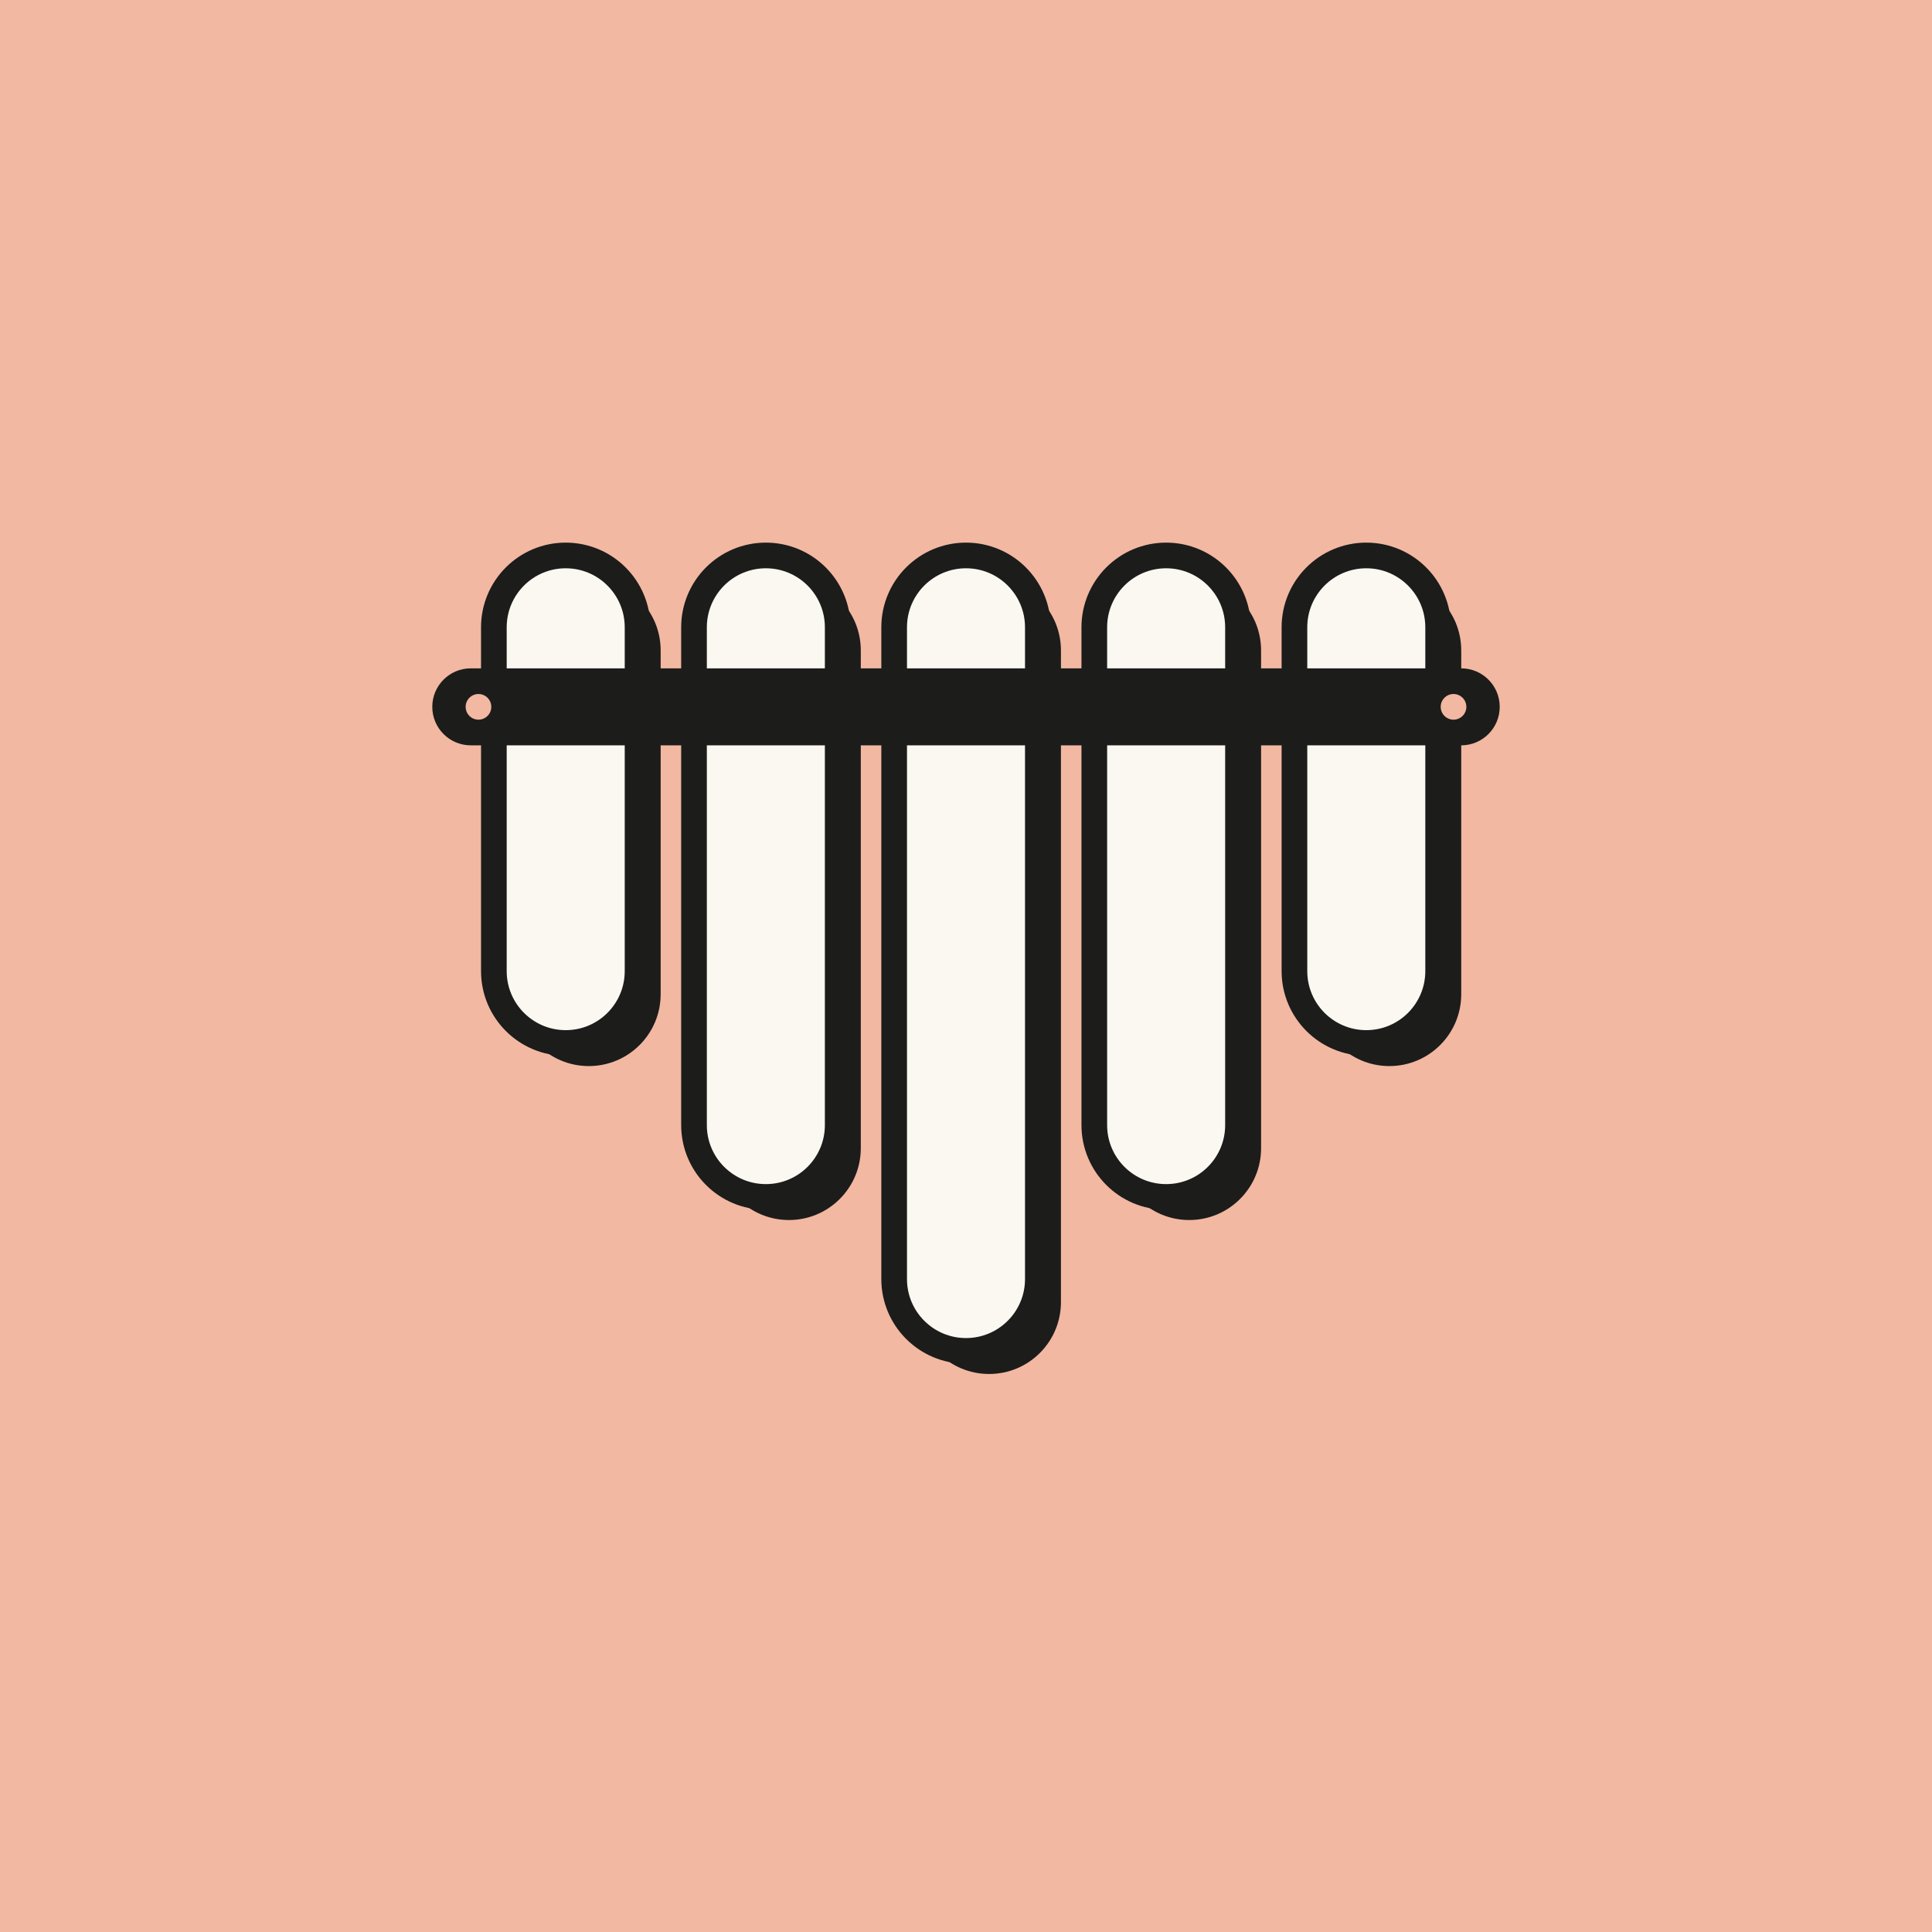
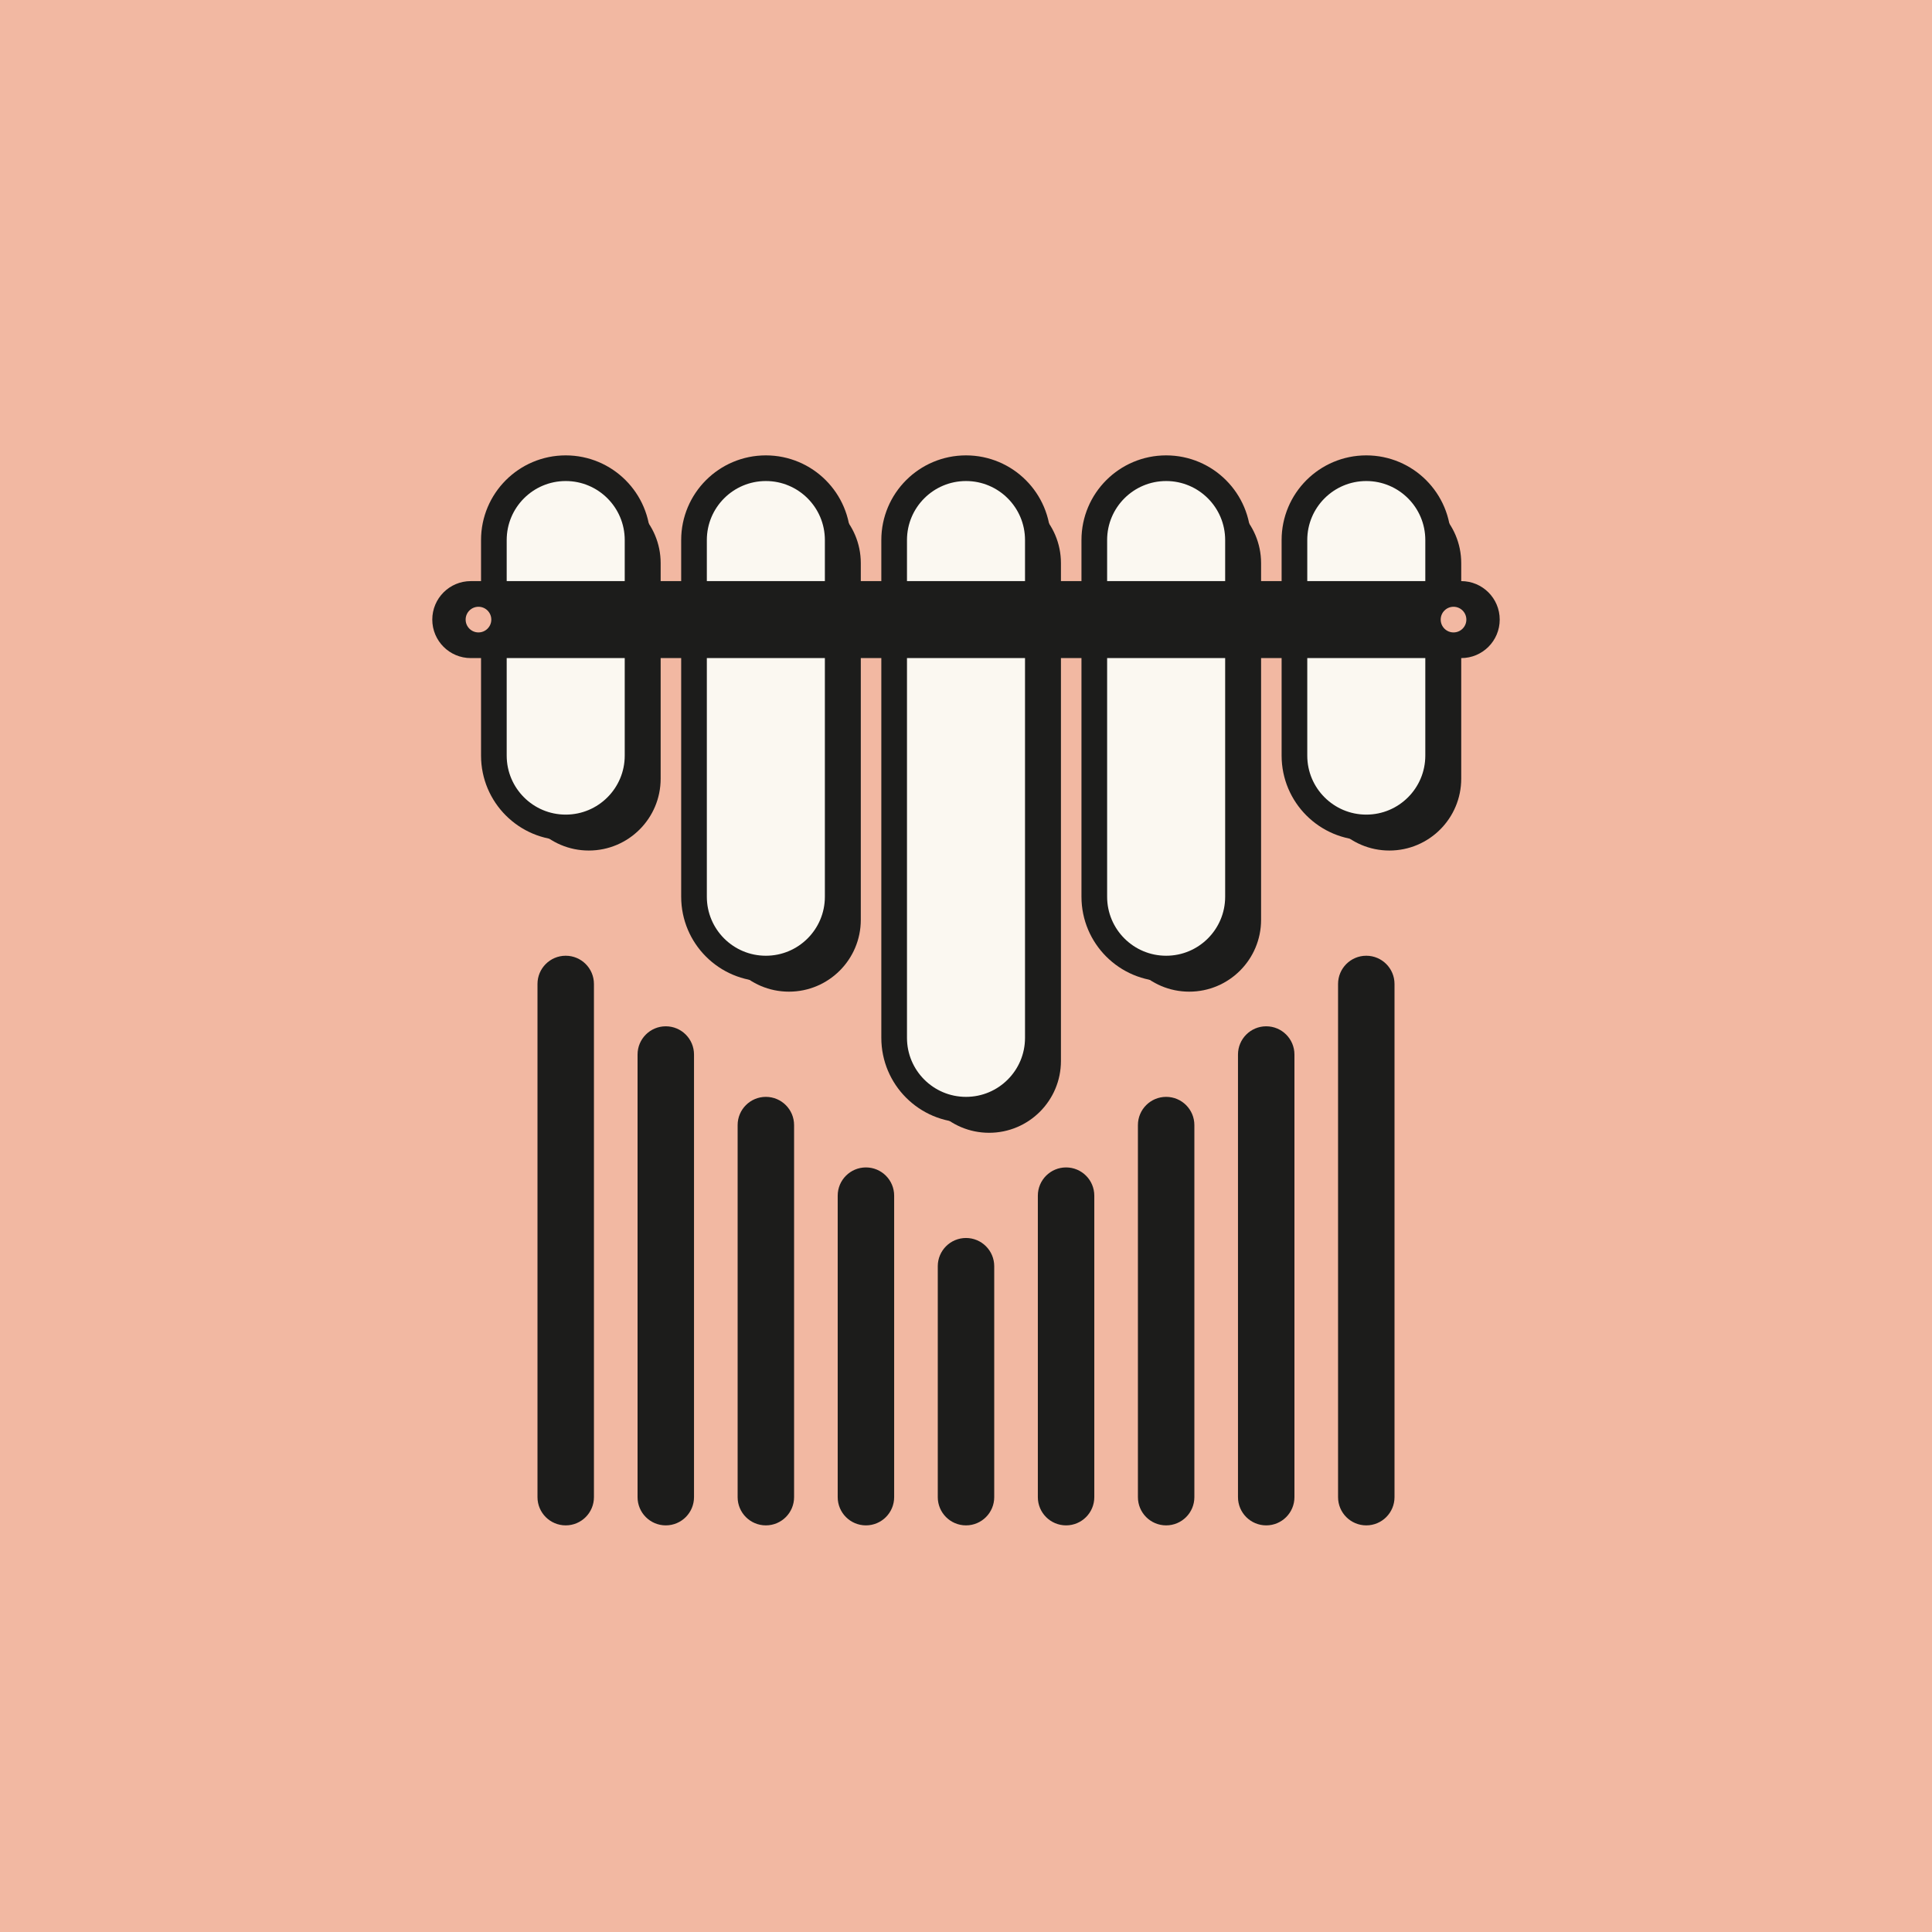
<svg xmlns="http://www.w3.org/2000/svg" viewBox="0 0 512 512">
  <rect width="512" height="512" fill="#F2B8A2" />
  <g transform="translate(81.92 81.92) scale(0.68)">
-     <rect x="81" y="105" width="56" height="190" rx="28" fill="#1C1C1B" />
-     <rect x="159" y="105" width="56" height="250" rx="28" fill="#1C1C1B" />
-     <rect x="237" y="105" width="56" height="310" rx="28" fill="#1C1C1B" />
-     <rect x="315" y="105" width="56" height="250" rx="28" fill="#1C1C1B" />
-     <rect x="393" y="105" width="56" height="190" rx="28" fill="#1C1C1B" />
-     <rect x="72" y="96" width="56" height="190" rx="28" fill="#FBF8F1" stroke="#1C1C1B" stroke-width="10" />
-     <rect x="150" y="96" width="56" height="250" rx="28" fill="#FBF8F1" stroke="#1C1C1B" stroke-width="10" />
-     <rect x="228" y="96" width="56" height="310" rx="28" fill="#FBF8F1" stroke="#1C1C1B" stroke-width="10" />
-     <rect x="306" y="96" width="56" height="250" rx="28" fill="#FBF8F1" stroke="#1C1C1B" stroke-width="10" />
-     <rect x="384" y="96" width="56" height="190" rx="28" fill="#FBF8F1" stroke="#1C1C1B" stroke-width="10" />
-     <rect x="48" y="140" width="416" height="30" rx="15" fill="#1C1C1B" />
-     <circle cx="66" cy="155" r="5" fill="#F2B8A2" />
-     <circle cx="446" cy="155" r="5" fill="#F2B8A2" />
+     <rect x="81" y="71" width="56" height="140" rx="28" fill="#1C1C1B" />
+     <rect x="159" y="71" width="56" height="195" rx="28" fill="#1C1C1B" />
+     <rect x="237" y="71" width="56" height="250" rx="28" fill="#1C1C1B" />
+     <rect x="315" y="71" width="56" height="195" rx="28" fill="#1C1C1B" />
+     <rect x="393" y="71" width="56" height="140" rx="28" fill="#1C1C1B" />
+     <rect x="72" y="62" width="56" height="140" rx="28" fill="#FBF8F1" stroke="#1C1C1B" stroke-width="10" />
+     <rect x="150" y="62" width="56" height="195" rx="28" fill="#FBF8F1" stroke="#1C1C1B" stroke-width="10" />
+     <rect x="228" y="62" width="56" height="250" rx="28" fill="#FBF8F1" stroke="#1C1C1B" stroke-width="10" />
+     <rect x="306" y="62" width="56" height="195" rx="28" fill="#FBF8F1" stroke="#1C1C1B" stroke-width="10" />
+     <rect x="384" y="62" width="56" height="140" rx="28" fill="#FBF8F1" stroke="#1C1C1B" stroke-width="10" />
+     <rect x="48" y="106" width="416" height="30" rx="15" fill="#1C1C1B" />
+     <circle cx="66" cy="121" r="5" fill="#F2B8A2" />
+     <circle cx="446" cy="121" r="5" fill="#F2B8A2" />
+     <rect x="89" y="252" width="22" height="222" rx="11" fill="#1C1C1B" />
+     <rect x="128" y="279.5" width="22" height="194.5" rx="11" fill="#1C1C1B" />
+     <rect x="167" y="307" width="22" height="167" rx="11" fill="#1C1C1B" />
+     <rect x="206" y="334.5" width="22" height="139.5" rx="11" fill="#1C1C1B" />
+     <rect x="245" y="362" width="22" height="112" rx="11" fill="#1C1C1B" />
+     <rect x="284" y="334.5" width="22" height="139.5" rx="11" fill="#1C1C1B" />
+     <rect x="323" y="307" width="22" height="167" rx="11" fill="#1C1C1B" />
+     <rect x="362" y="279.5" width="22" height="194.5" rx="11" fill="#1C1C1B" />
+     <rect x="401" y="252" width="22" height="222" rx="11" fill="#1C1C1B" />
  </g>
</svg>
